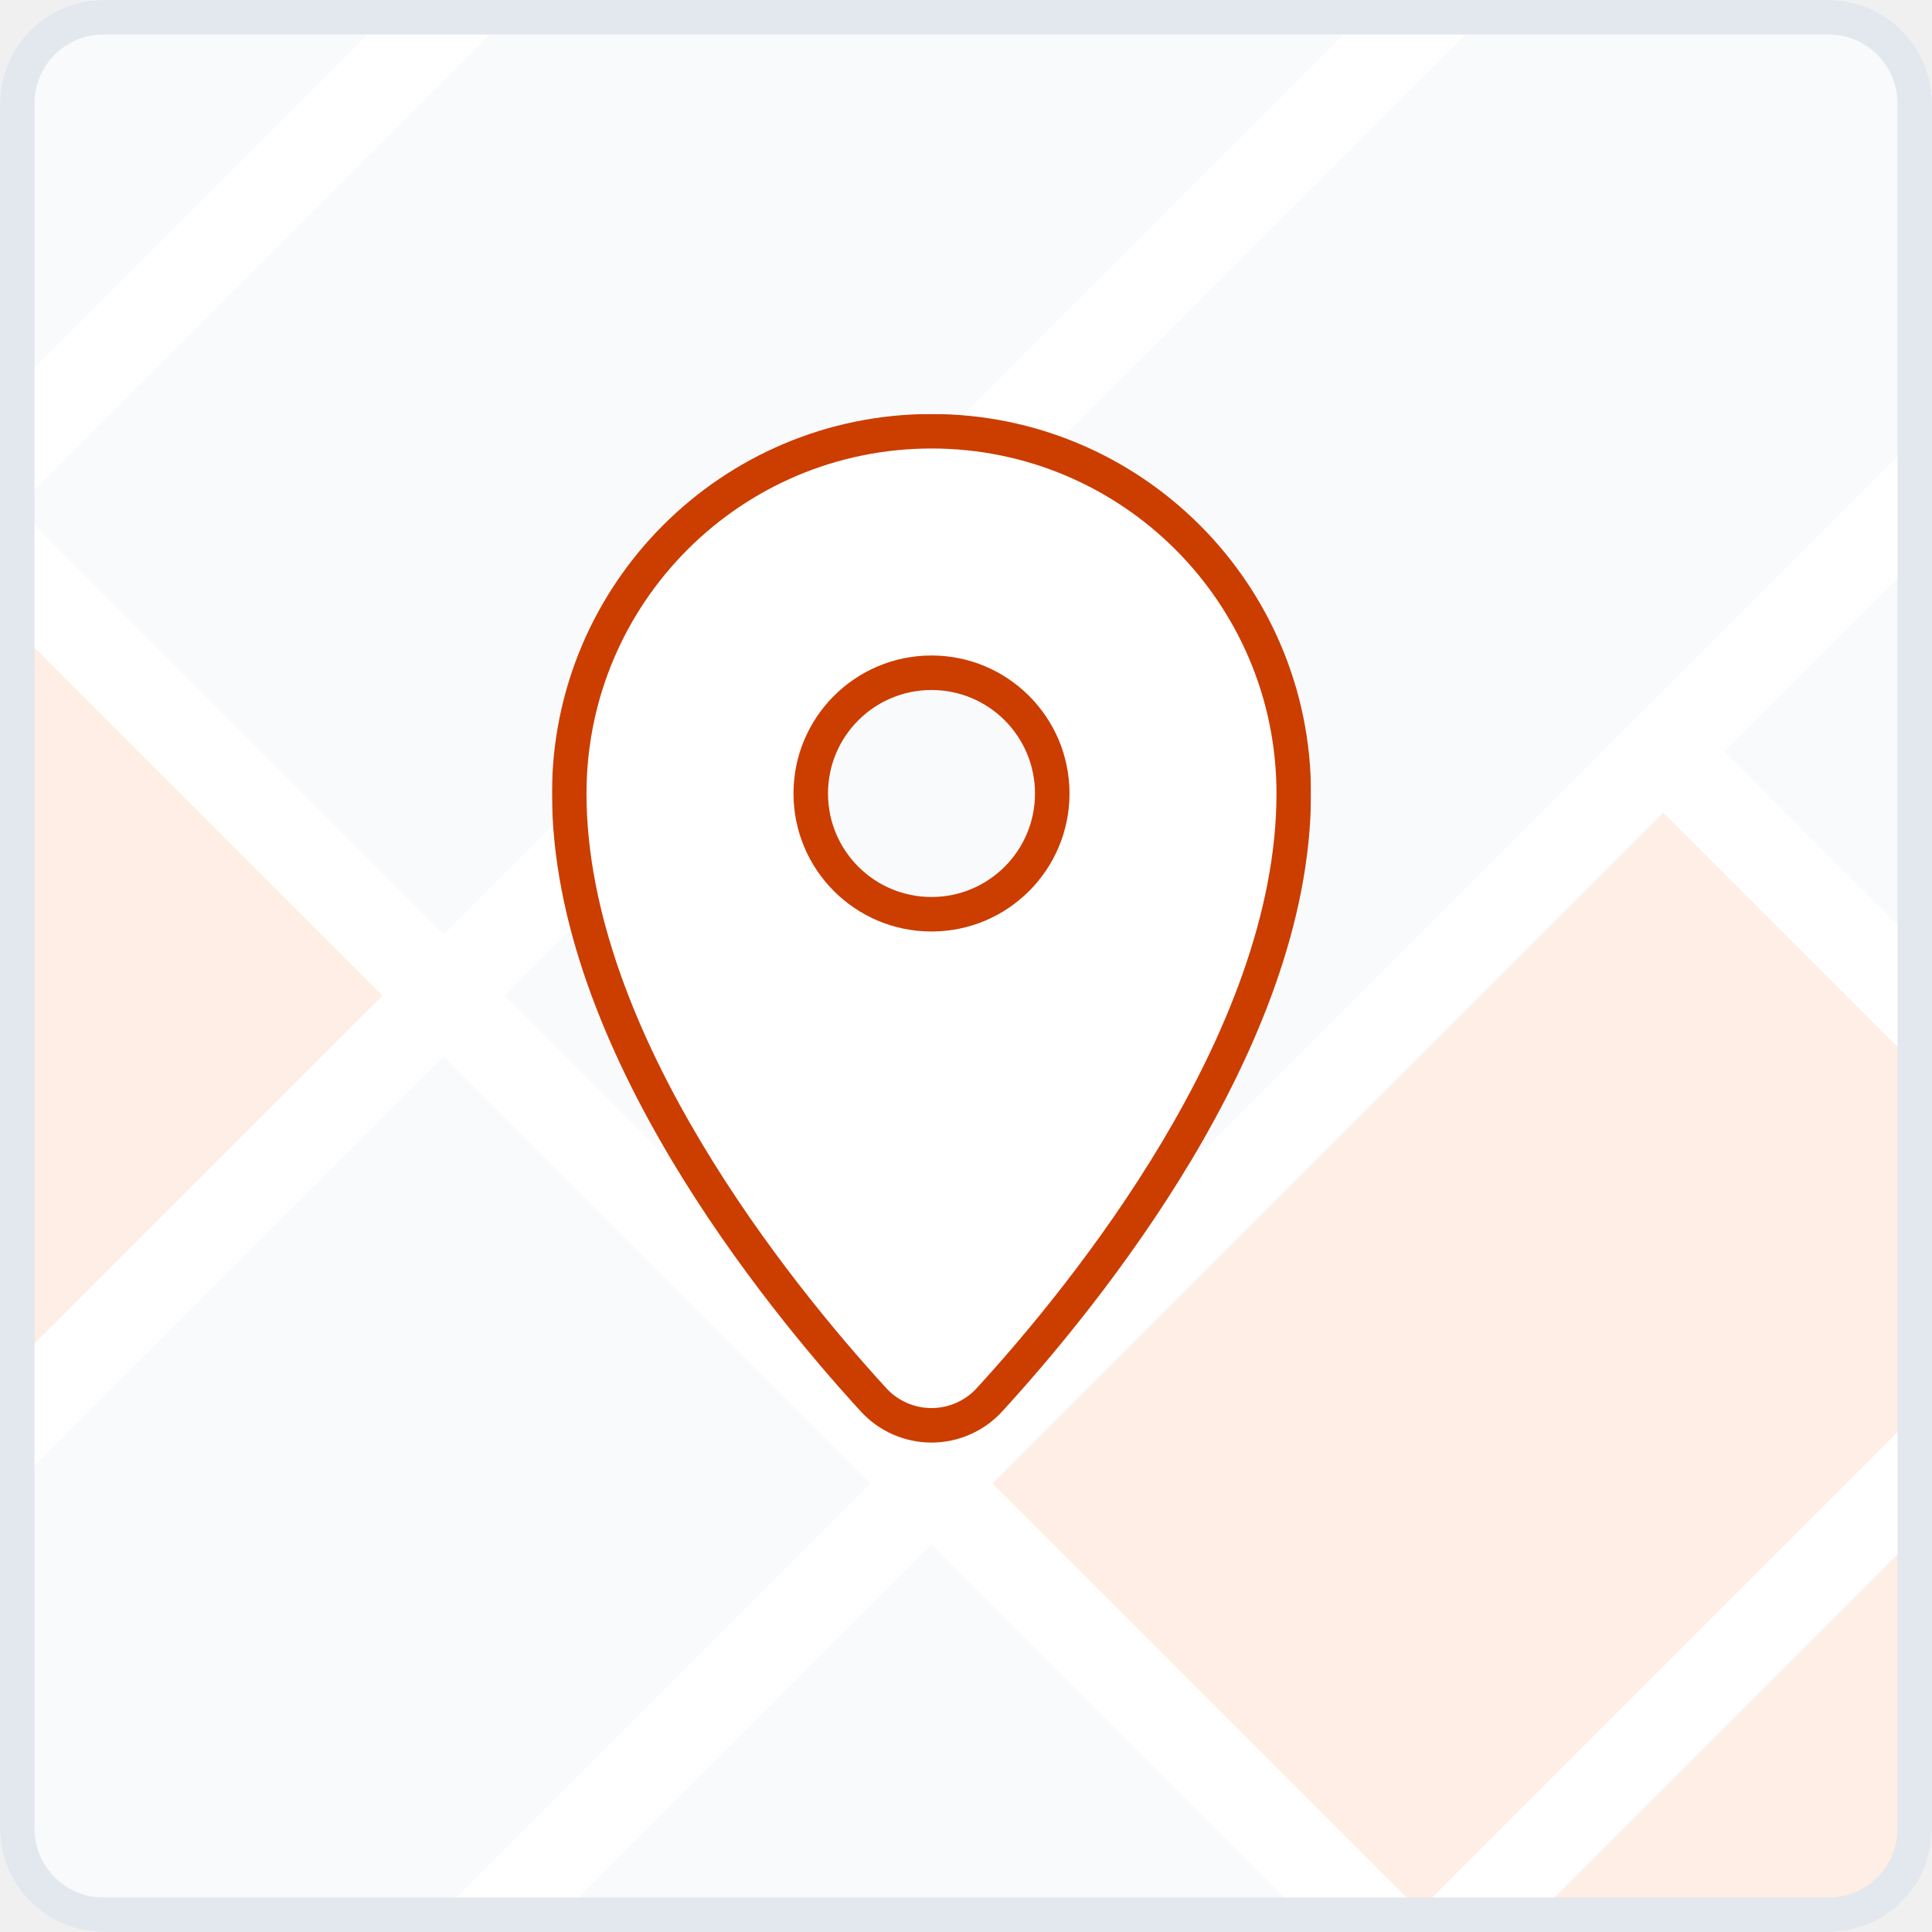
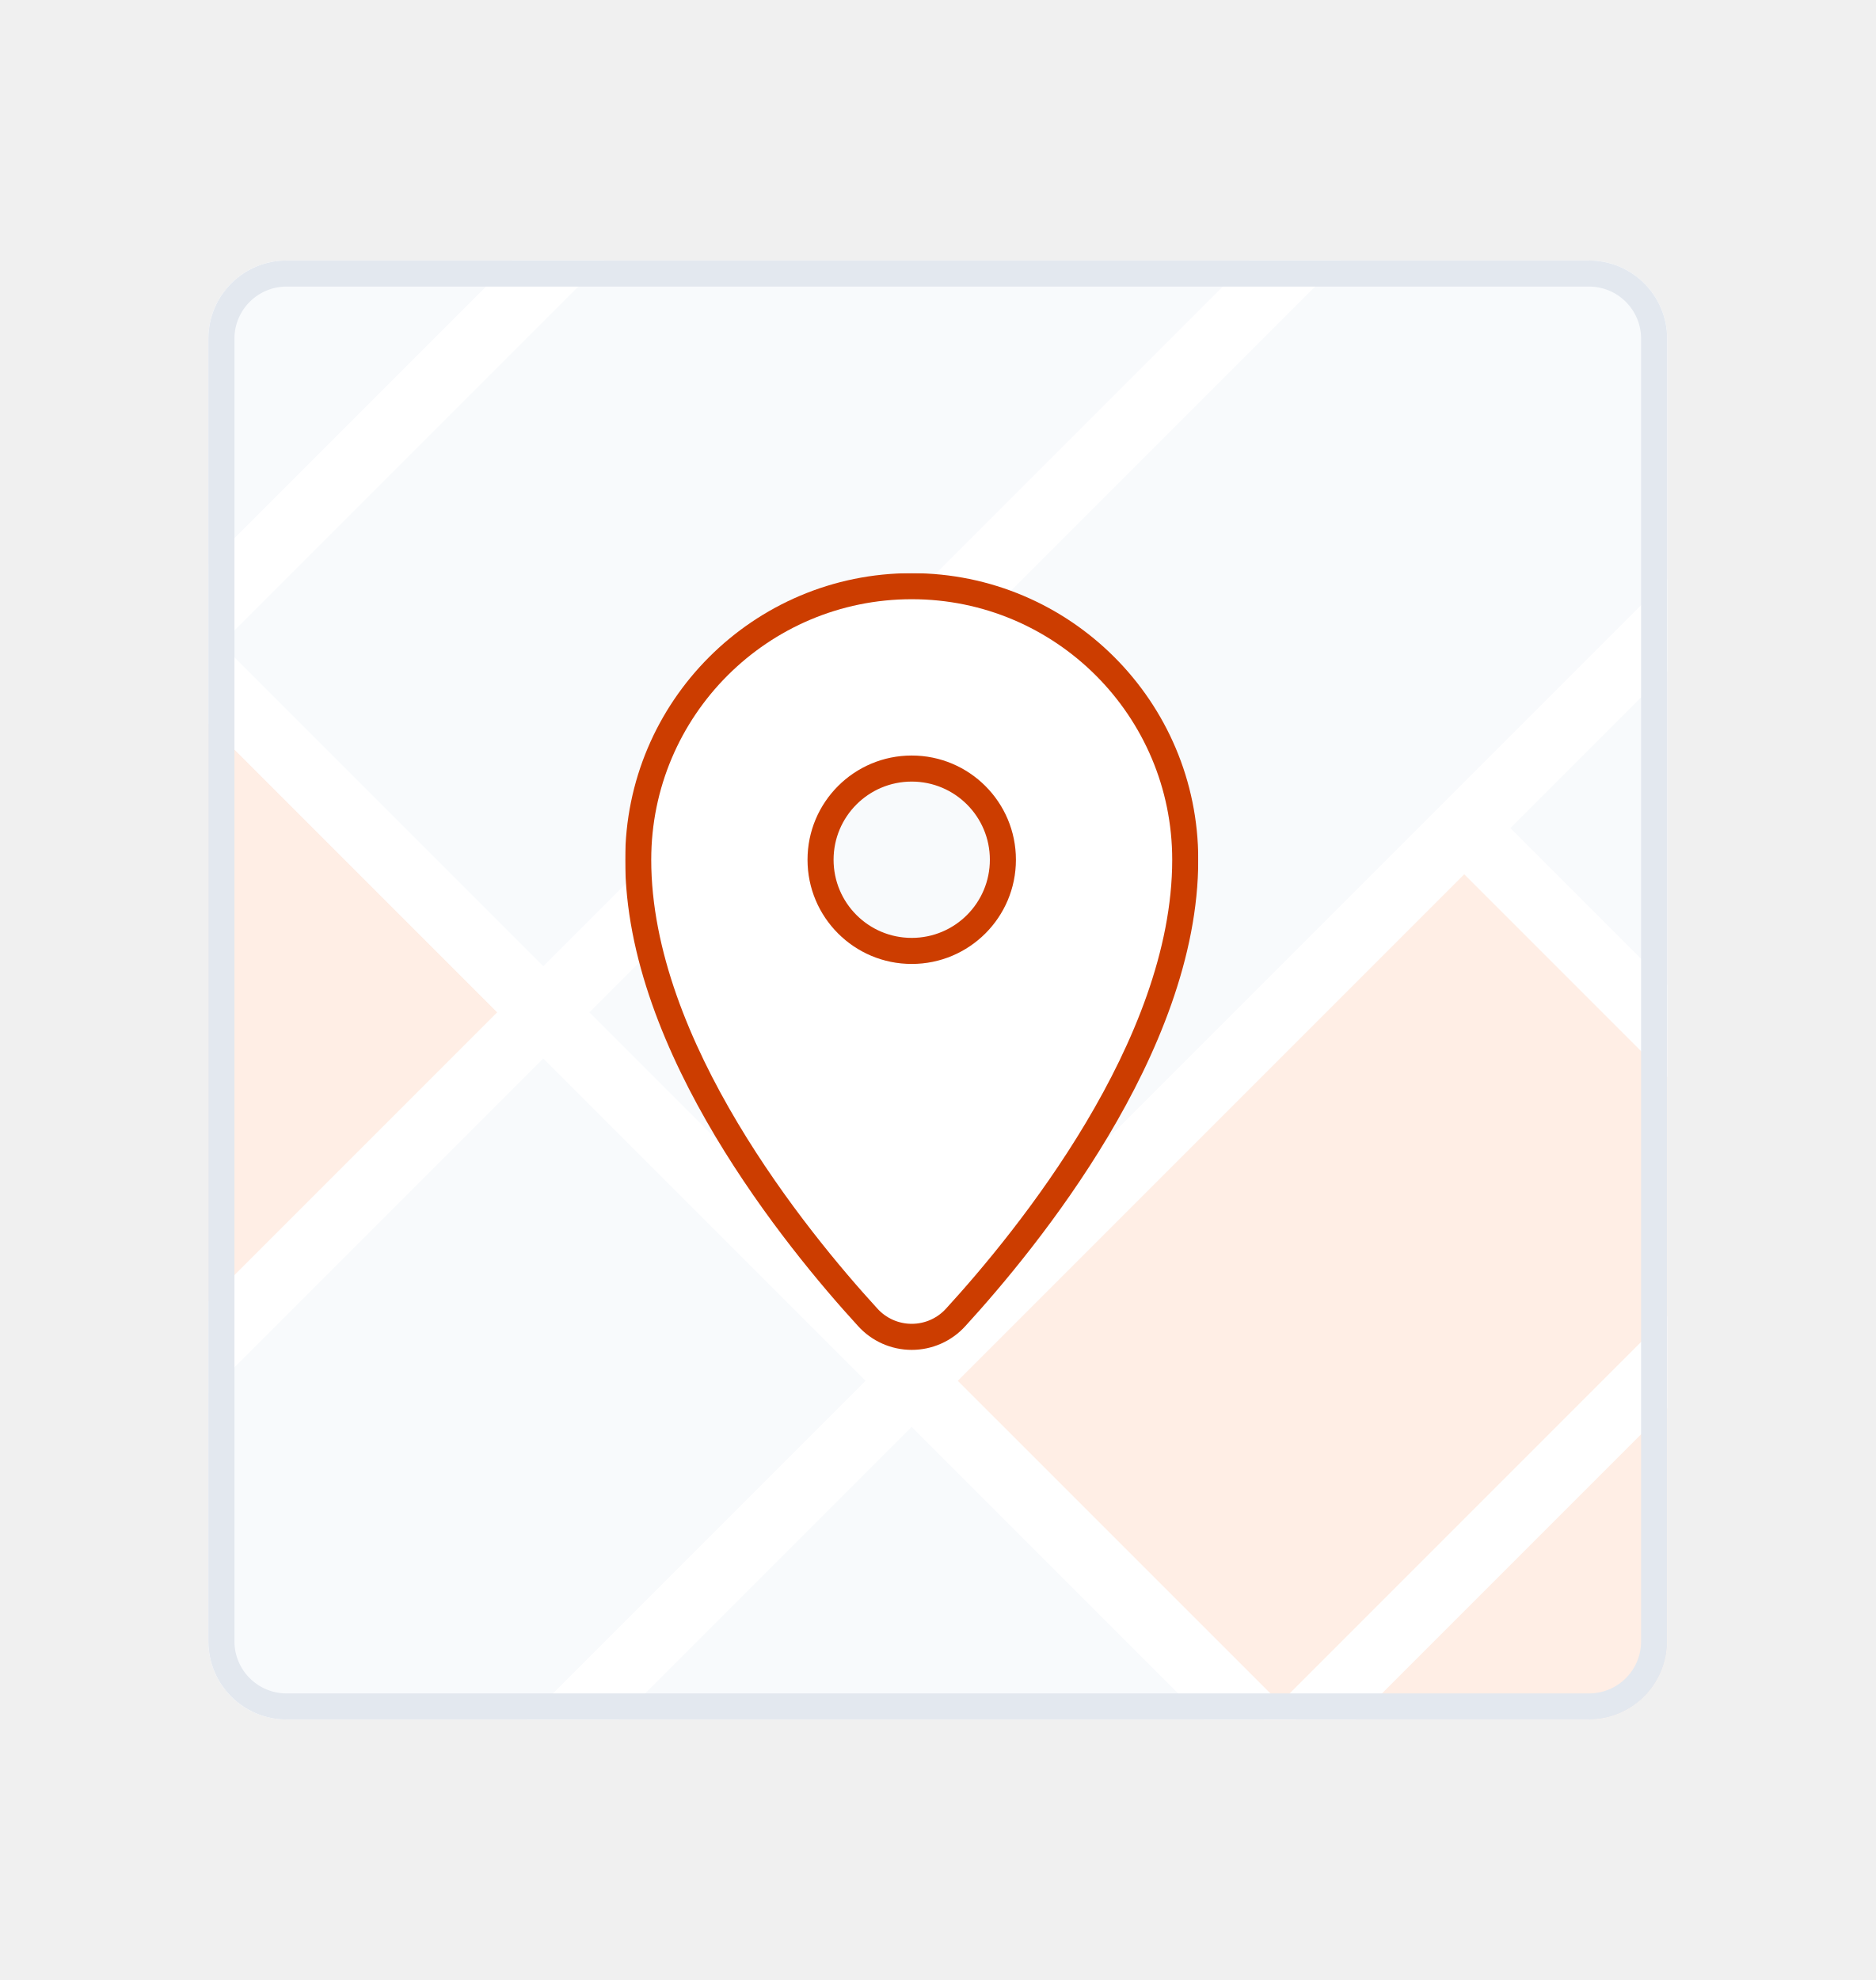
- <svg xmlns="http://www.w3.org/2000/svg" width="56" height="56" fill="none">
+ <svg xmlns="http://www.w3.org/2000/svg" width="72" height="76" fill="none">
  <g clip-path="url(#a)">
-     <rect width="56" height="56" fill="#fff" rx="3" />
-     <path fill="#F8FAFC" stroke="#fff" stroke-width="2.5" d="M-57.852 43-15.425.574l14.142 14.142-42.427 42.426z" />
-     <path fill="#F8FAFC" stroke="#fff" stroke-width="2.5" d="M-15.426.574 27-41.852 41.142-27.71-1.284 14.716z" />
-     <path fill="#FFEEE5" stroke="#fff" stroke-width="2.5" d="m-22.496 35.929 21.213-21.213L12.86 28.858-8.354 50.07z" />
-     <path fill="#F8FAFC" stroke="#fff" stroke-width="2.5" d="m-1.285 14.716 42.427-42.427 14.142 14.143-42.427 42.426zM-29.566 71.284-8.353 50.07 5.789 64.213l-21.213 21.213z" />
-     <path fill="#F8FAFC" stroke="#fff" stroke-width="2.5" d="m-8.355 50.07 21.213-21.212L27 43 5.787 64.213zM12.859 28.858l42.426-42.426L69.427.574 27.001 43.001z" />
-     <path fill="#F8FAFC" stroke="#fff" stroke-width="2.5" d="M-15.426 85.426 27.001 43l14.142 14.142-42.427 42.426z" />
-     <path fill="#FFEEE5" stroke="#fff" stroke-width="2.5" d="m27 43 21.213-21.213 14.142 14.142-21.213 21.213z" />
-     <path fill="#F8FAFC" stroke="#fff" stroke-width="2.5" d="M48.215 21.787 69.428.574 83.57 14.716 62.357 35.929z" />
-     <path fill="#FFEEE5" stroke="#fff" stroke-width="2.5" d="m19.93 78.356 42.427-42.427 14.142 14.142-42.427 42.427z" />
-     <path fill="#FFEEE5" stroke="#fff" stroke-width="2.5" d="m34.07 92.497 42.426-42.426L90.64 64.213l-42.427 42.426z" />
-     <mask id="b" width="22" height="30" x="16" y="12" fill="#000" maskUnits="userSpaceOnUse">
-       <path fill="#fff" d="M16 12h22v30H16z" />
-       <path fill-rule="evenodd" d="M28.326 40.22C31.046 37.247 37 29.945 37 23c0-5.523-4.477-10-10-10s-10 4.477-10 10c0 6.945 5.954 14.247 8.674 17.22a1.778 1.778 0 0 0 2.652 0ZM27 27a4 4 0 1 0 0-8 4 4 0 0 0 0 8Z" clip-rule="evenodd" />
+     <rect width="56" height="56" x="8" y="10" fill="#fff" rx="3" />
+     <path fill="#F8FAFC" stroke="#fff" stroke-width="2.5" d="m-49.852 53 42.427-42.426L6.717 24.716-35.71 67.142z" />
+     <path fill="#F8FAFC" stroke="#fff" stroke-width="2.5" d="M-7.425 10.574 35-31.853 49.143-17.71 6.717 24.716z" />
+     <path fill="#FFEEE5" stroke="#fff" stroke-width="2.5" d="M-14.496 45.929 6.717 24.715 20.86 38.858-.354 60.07z" />
+     <path fill="#F8FAFC" stroke="#fff" stroke-width="2.5" d="m6.717 24.716 42.426-42.427L63.285-3.569 20.86 38.858zM-21.567 81.284-.354 60.07l14.142 14.142-21.213 21.213z" />
+     <path fill="#F8FAFC" stroke="#fff" stroke-width="2.5" d="m-.354 60.07 21.213-21.212L35.001 53 13.788 74.213z" />
+     <path fill="#F8FAFC" stroke="#fff" stroke-width="2.5" d="M20.859 38.858 63.285-3.57l14.143 14.142L35 53z" />
+     <path fill="#F8FAFC" stroke="#fff" stroke-width="2.5" d="M-7.425 95.426 35 52.999l14.142 14.142-42.426 42.427z" />
+     <path fill="#FFEEE5" stroke="#fff" stroke-width="2.5" d="m35 53 21.214-21.213 14.142 14.142-21.213 21.213z" />
+     <path fill="#F8FAFC" stroke="#fff" stroke-width="2.5" d="m56.214 31.787 21.213-21.213L91.57 24.716 70.356 45.929z" />
+     <path fill="#FFEEE5" stroke="#fff" stroke-width="2.5" d="m27.93 88.355 42.426-42.427 14.142 14.143-42.426 42.426z" />
+     <path fill="#FFEEE5" stroke="#fff" stroke-width="2.5" d="M42.072 102.497 84.498 60.07 98.64 74.213l-42.426 42.426z" />
+     <mask id="b" width="22" height="30" x="24" y="22" fill="#000" maskUnits="userSpaceOnUse">
+       <path fill="#fff" d="M24 22h22v30H24z" />
+       <path fill-rule="evenodd" d="M36.326 50.22C39.046 47.247 45 39.945 45 33c0-5.523-4.477-10-10-10s-10 4.477-10 10c0 6.945 5.954 14.247 8.674 17.22a1.778 1.778 0 0 0 2.652 0ZM35 37a4 4 0 1 0 0-8 4 4 0 0 0 0 8Z" clip-rule="evenodd" />
    </mask>
-     <path fill="#fff" fill-rule="evenodd" d="M28.326 40.22C31.046 37.247 37 29.945 37 23c0-5.523-4.477-10-10-10s-10 4.477-10 10c0 6.945 5.954 14.247 8.674 17.22a1.778 1.778 0 0 0 2.652 0ZM27 27a4 4 0 1 0 0-8 4 4 0 0 0 0 8Z" clip-rule="evenodd" />
-     <path fill="#CC3D00" d="m28.326 40.22.738.675-.738-.675Zm-2.652 0-.738.675.738-.675ZM36 23c0 3.208-1.385 6.584-3.176 9.587-1.78 2.985-3.9 5.498-5.236 6.958l1.476 1.35c1.385-1.514 3.602-4.138 5.478-7.283C36.407 30.484 38 26.736 38 23h-2Zm-9-9a9 9 0 0 1 9 9h2c0-6.075-4.925-11-11-11v2Zm-9 9a9 9 0 0 1 9-9v-2c-6.075 0-11 4.925-11 11h2Zm8.412 16.545c-1.335-1.46-3.455-3.973-5.236-6.958C19.385 29.584 18 26.208 18 23h-2c0 3.736 1.593 7.484 3.458 10.612 1.877 3.145 4.093 5.77 5.478 7.283l1.476-1.35Zm1.176 0a.779.779 0 0 1-1.176 0l-1.476 1.35a2.778 2.778 0 0 0 4.128 0l-1.476-1.35ZM30 23a3 3 0 0 1-3 3v2a5 5 0 0 0 5-5h-2Zm-3-3a3 3 0 0 1 3 3h2a5 5 0 0 0-5-5v2Zm-3 3a3 3 0 0 1 3-3v-2a5 5 0 0 0-5 5h2Zm3 3a3 3 0 0 1-3-3h-2a5 5 0 0 0 5 5v-2Z" mask="url(#b)" />
+     <path fill="#fff" fill-rule="evenodd" d="M36.326 50.22C39.046 47.247 45 39.945 45 33c0-5.523-4.477-10-10-10s-10 4.477-10 10c0 6.945 5.954 14.247 8.674 17.22a1.778 1.778 0 0 0 2.652 0ZM35 37a4 4 0 1 0 0-8 4 4 0 0 0 0 8Z" clip-rule="evenodd" />
+     <path fill="#CC3D00" d="m36.326 50.22.738.675-.738-.675Zm-2.652 0-.738.675.738-.675ZM44 33c0 3.208-1.385 6.584-3.176 9.587-1.78 2.985-3.9 5.498-5.236 6.958l1.476 1.35c1.385-1.514 3.602-4.138 5.478-7.283C44.407 40.484 46 36.736 46 33h-2Zm-9-9a9 9 0 0 1 9 9h2c0-6.075-4.925-11-11-11v2Zm-9 9a9 9 0 0 1 9-9v-2c-6.075 0-11 4.925-11 11h2Zm8.412 16.545c-1.335-1.46-3.455-3.973-5.236-6.958C27.385 39.584 26 36.208 26 33h-2c0 3.736 1.593 7.484 3.458 10.612 1.877 3.145 4.093 5.77 5.478 7.283l1.476-1.35Zm1.176 0a.779.779 0 0 1-1.176 0l-1.476 1.35a2.778 2.778 0 0 0 4.128 0l-1.476-1.35ZM38 33a3 3 0 0 1-3 3v2a5 5 0 0 0 5-5h-2Zm-3-3a3 3 0 0 1 3 3h2a5 5 0 0 0-5-5v2Zm-3 3a3 3 0 0 1 3-3v-2a5 5 0 0 0-5 5h2Zm3 3a3 3 0 0 1-3-3h-2a5 5 0 0 0 5 5v-2Z" mask="url(#b)" />
  </g>
-   <rect width="55" height="55" x=".5" y=".5" stroke="#E3E8EF" rx="2.5" />
+   <rect width="55" height="55" x="8.5" y="10.5" stroke="#E3E8EF" rx="2.5" />
  <defs>
    <clipPath id="a">
-       <rect width="56" height="56" fill="#fff" rx="3" />
+       <rect width="56" height="56" x="8" y="10" fill="#fff" rx="3" />
    </clipPath>
  </defs>
</svg>
